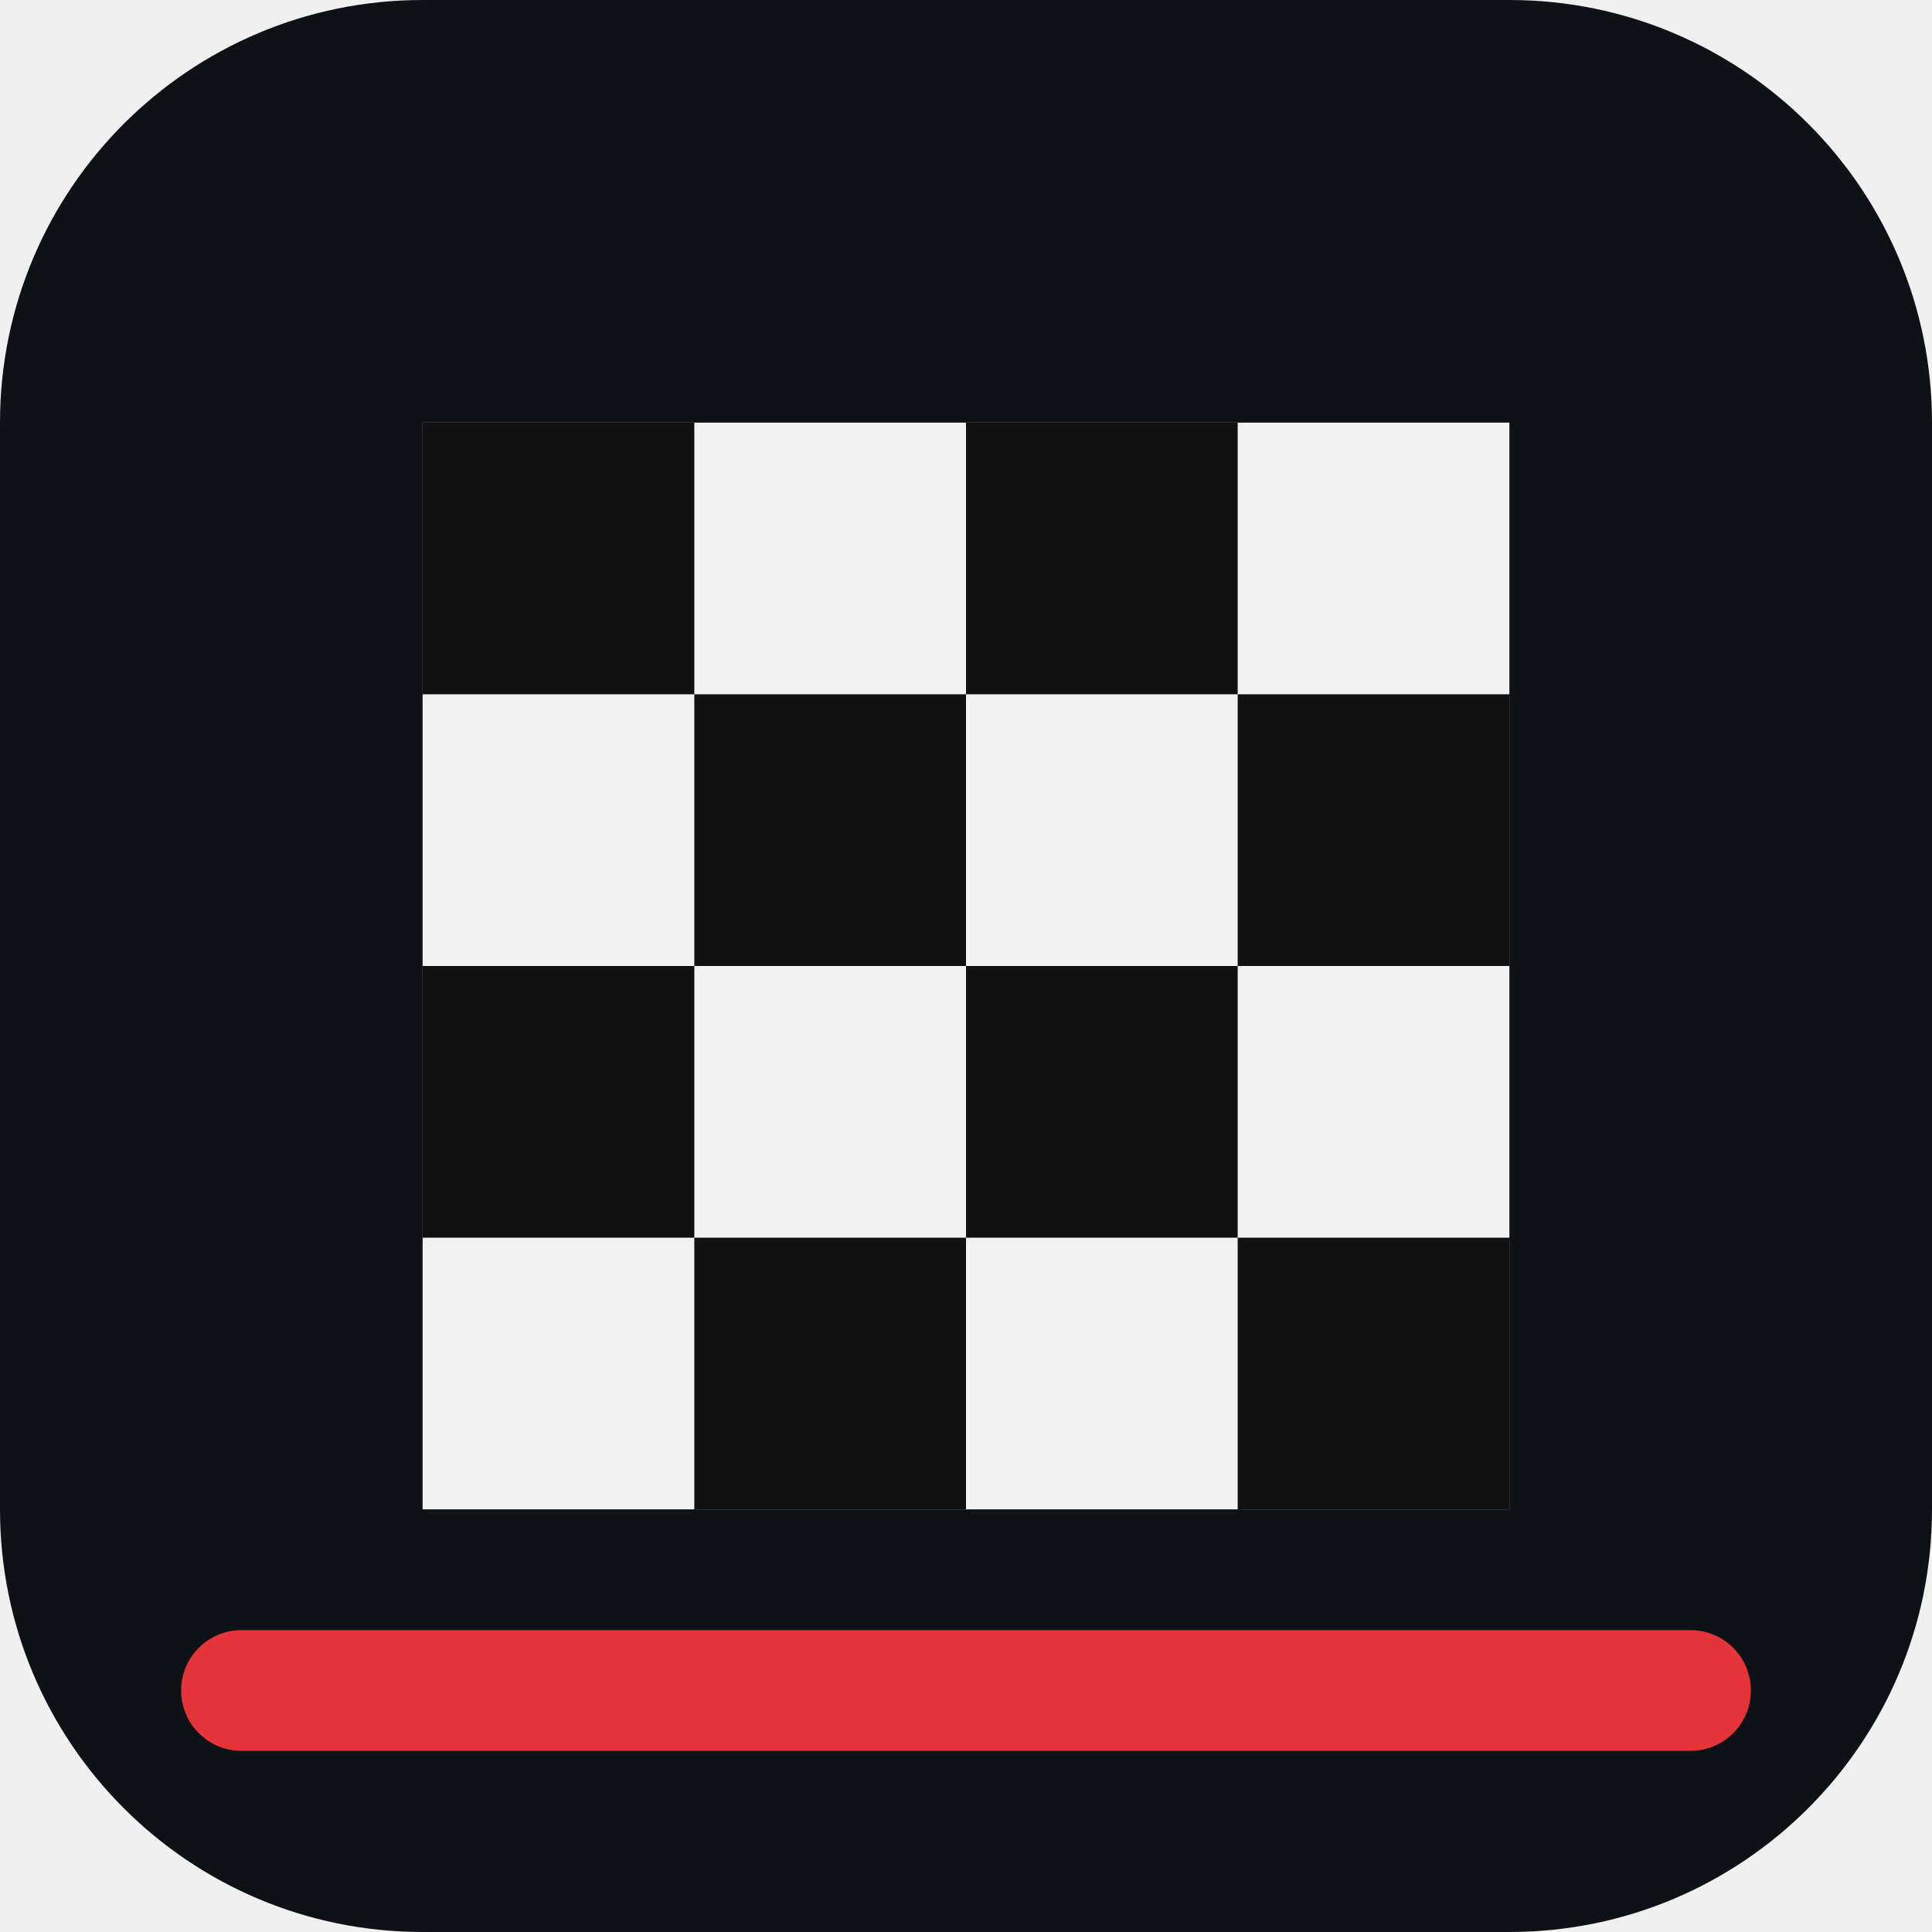
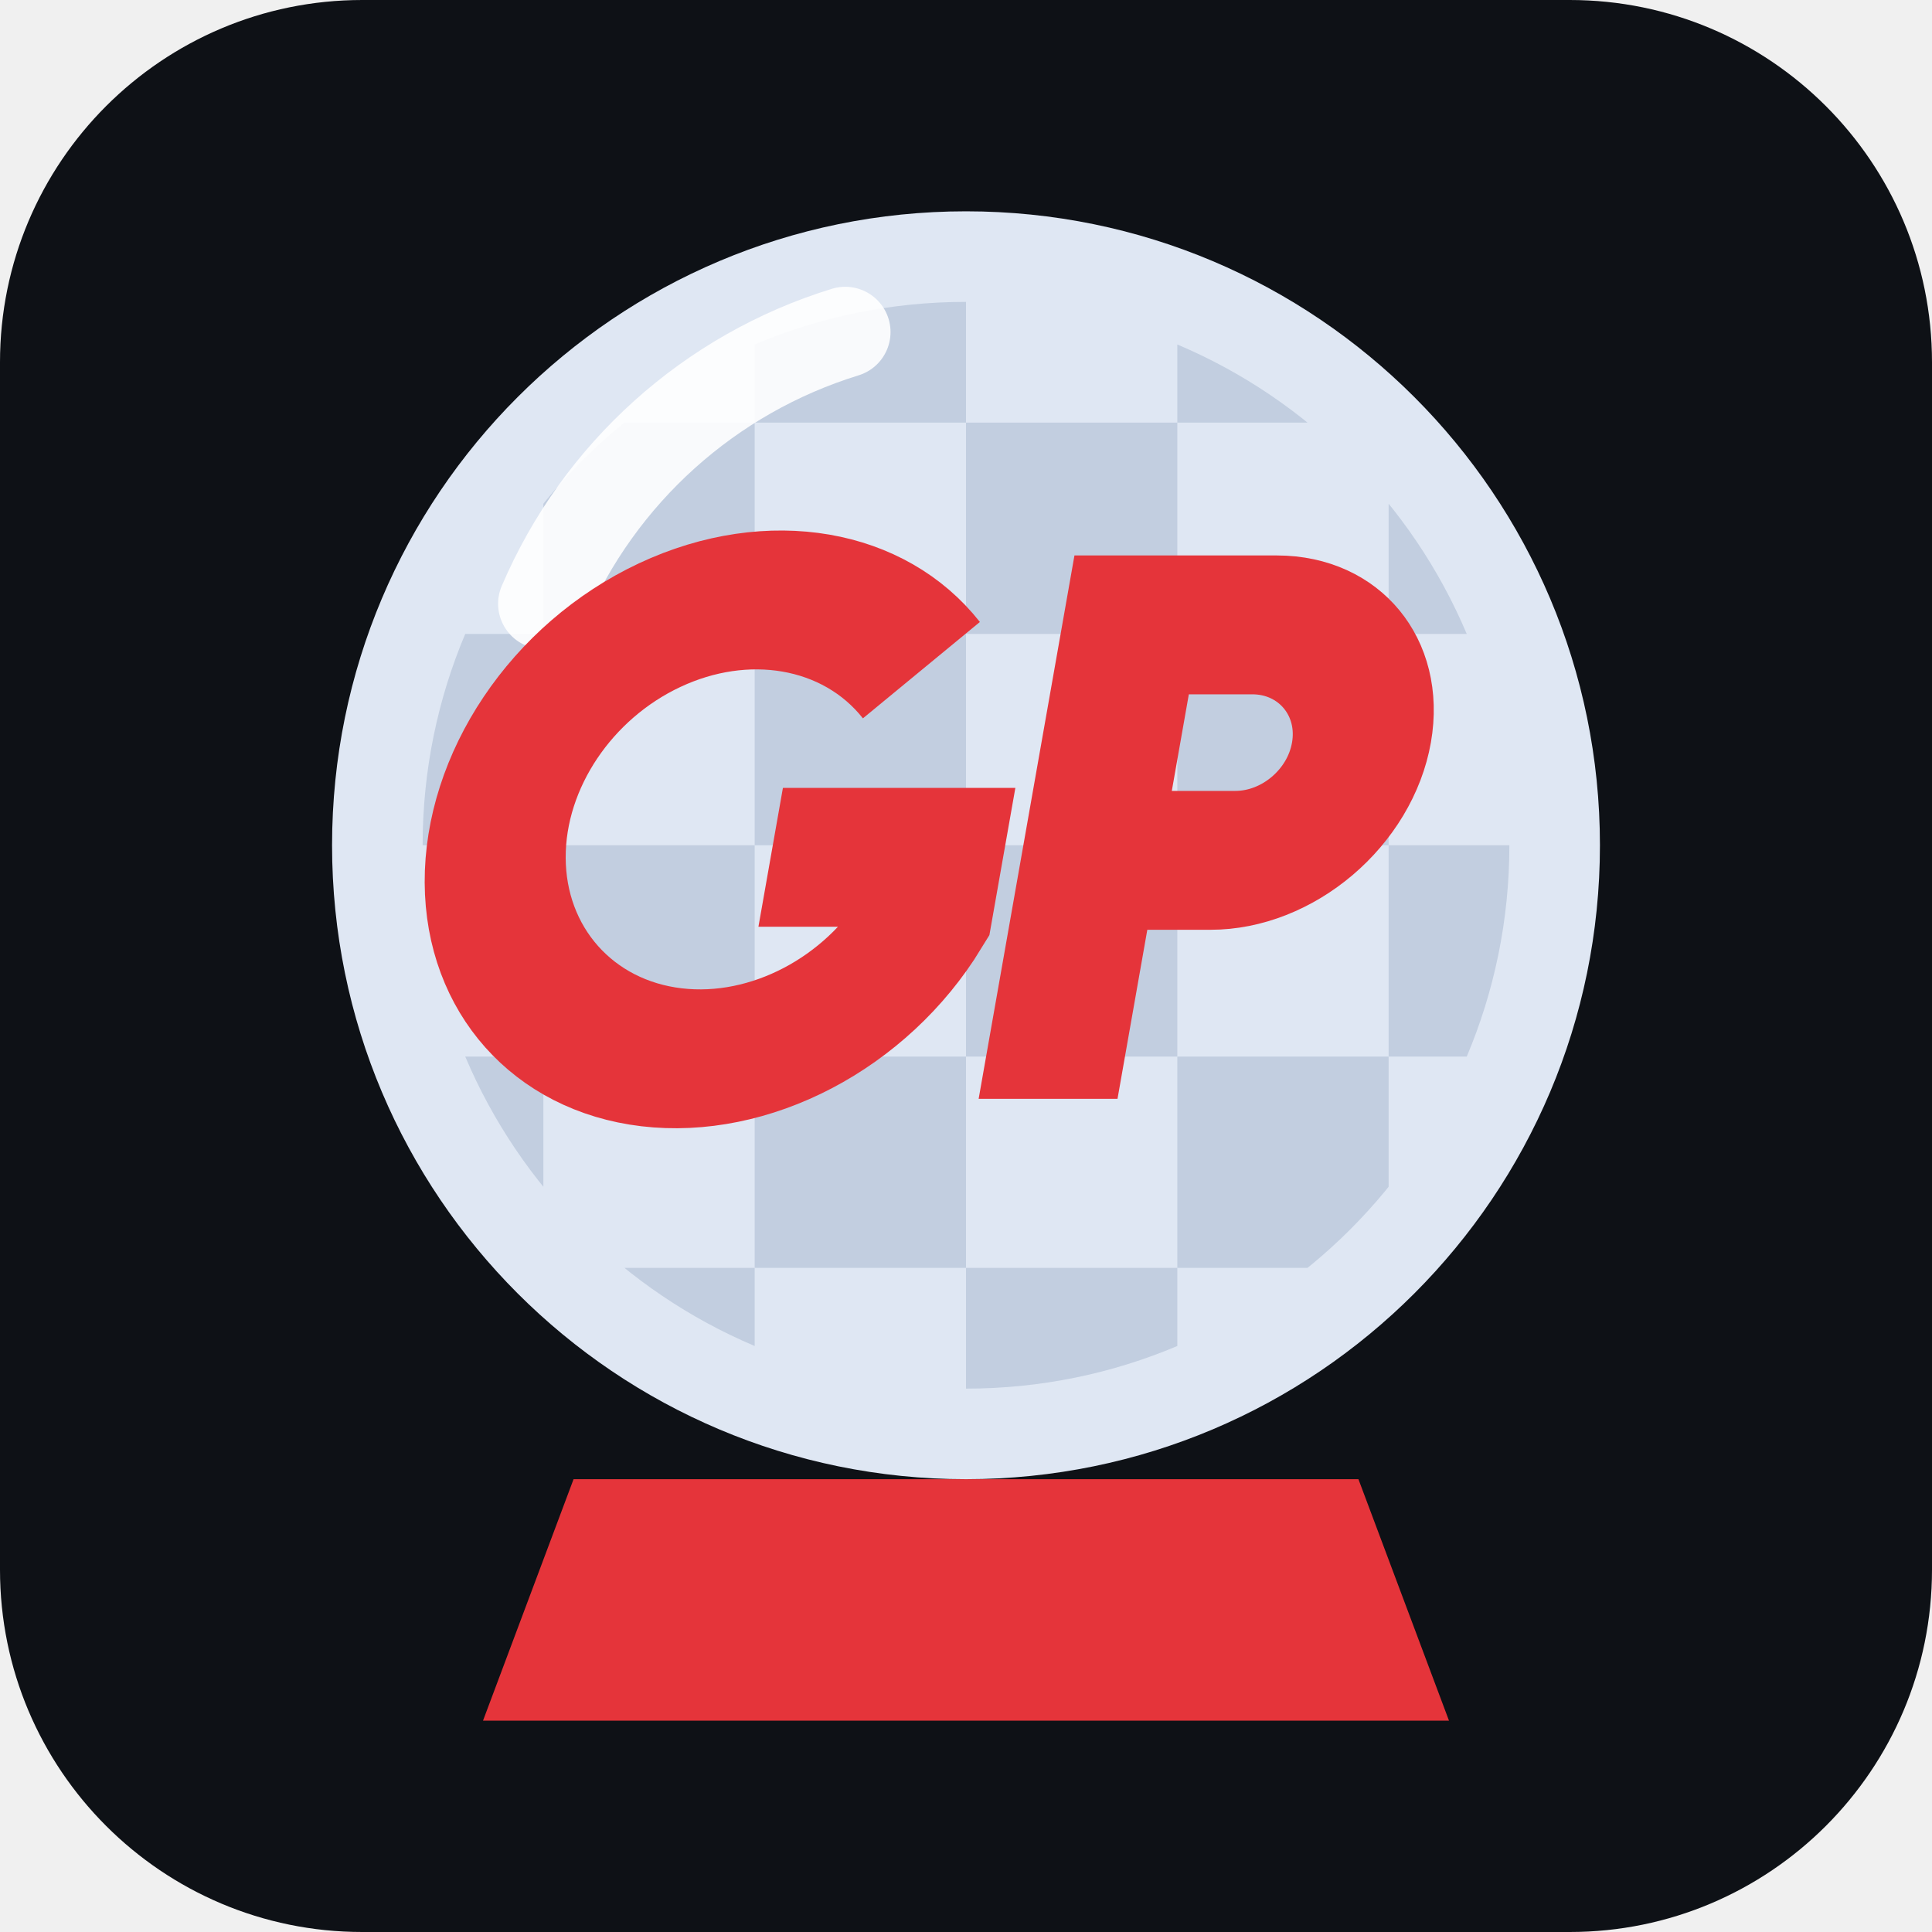
<svg xmlns="http://www.w3.org/2000/svg" viewBox="0 0 64 64">
-   <rect width="64" height="64" rx="14" fill="#0e1116" />
-   <g transform="translate(14 14)">
-     <rect width="36" height="36" fill="#f2f2f2" />
-     <g fill="#111">
-       <rect x="0" y="0" width="9" height="9" />
-       <rect x="18" y="0" width="9" height="9" />
-       <rect x="9" y="9" width="9" height="9" />
-       <rect x="27" y="9" width="9" height="9" />
-       <rect x="0" y="18" width="9" height="9" />
-       <rect x="18" y="18" width="9" height="9" />
-       <rect x="9" y="27" width="9" height="9" />
-       <rect x="27" y="27" width="9" height="9" />
-     </g>
+   <rect width="64" height="64" rx="12" fill="#0e1116" />
+   <path d="M19 49 L45 49 L48 57 L16 57 Z" fill="#e5343a" />
+   <circle cx="32" cy="28" r="21" fill="#dfe7f3" />
+   <clipPath id="ball">
+     <circle cx="32" cy="28" r="18" />
+   </clipPath>
+   <g clip-path="url(#ball)" fill="#c2cee0">
+     <rect x="11" y="7" width="7" height="7" />
+     <rect x="25" y="7" width="7" height="7" />
+     <rect x="39" y="7" width="7" height="7" />
+     <rect x="18" y="14" width="7" height="7" />
+     <rect x="32" y="14" width="7" height="7" />
+     <rect x="46" y="14" width="7" height="7" />
+     <rect x="11" y="21" width="7" height="7" />
+     <rect x="25" y="21" width="7" height="7" />
+     <rect x="39" y="21" width="7" height="7" />
+     <rect x="18" y="28" width="7" height="7" />
+     <rect x="32" y="28" width="7" height="7" />
+     <rect x="46" y="28" width="7" height="7" />
+     <rect x="11" y="35" width="7" height="7" />
+     <rect x="25" y="35" width="7" height="7" />
+     <rect x="39" y="35" width="7" height="7" />
+     <rect x="18" y="42" width="7" height="7" />
+     <rect x="32" y="42" width="7" height="7" />
+     <rect x="46" y="42" width="7" height="7" />
  </g>
-   <rect x="6" y="54" width="52" height="4" rx="2" fill="#e5343a" />
+   <path d="M18 20 A16 16 0 0 1 28 11" fill="none" stroke="#ffffff" stroke-width="3" stroke-linecap="round" opacity="0.9" />
+   <g transform="translate(32 28) skewX(-10) translate(-32 -28)" fill="none" stroke="#e5343a" stroke-width="4.6" stroke-linejoin="miter">
+     <path d="M29.5 22.2 A7.6 7.6 0 1 0 31 30.5 L31 28.4 L25.6 28.4" stroke-linecap="butt" />
+     <path d="M36.2 36.4 L36.2 20.7 L40.6 20.7 A3.9 3.9 0 0 1 40.6 28.5 L36.2 28.5" stroke-linecap="butt" />
+   </g>
</svg>
